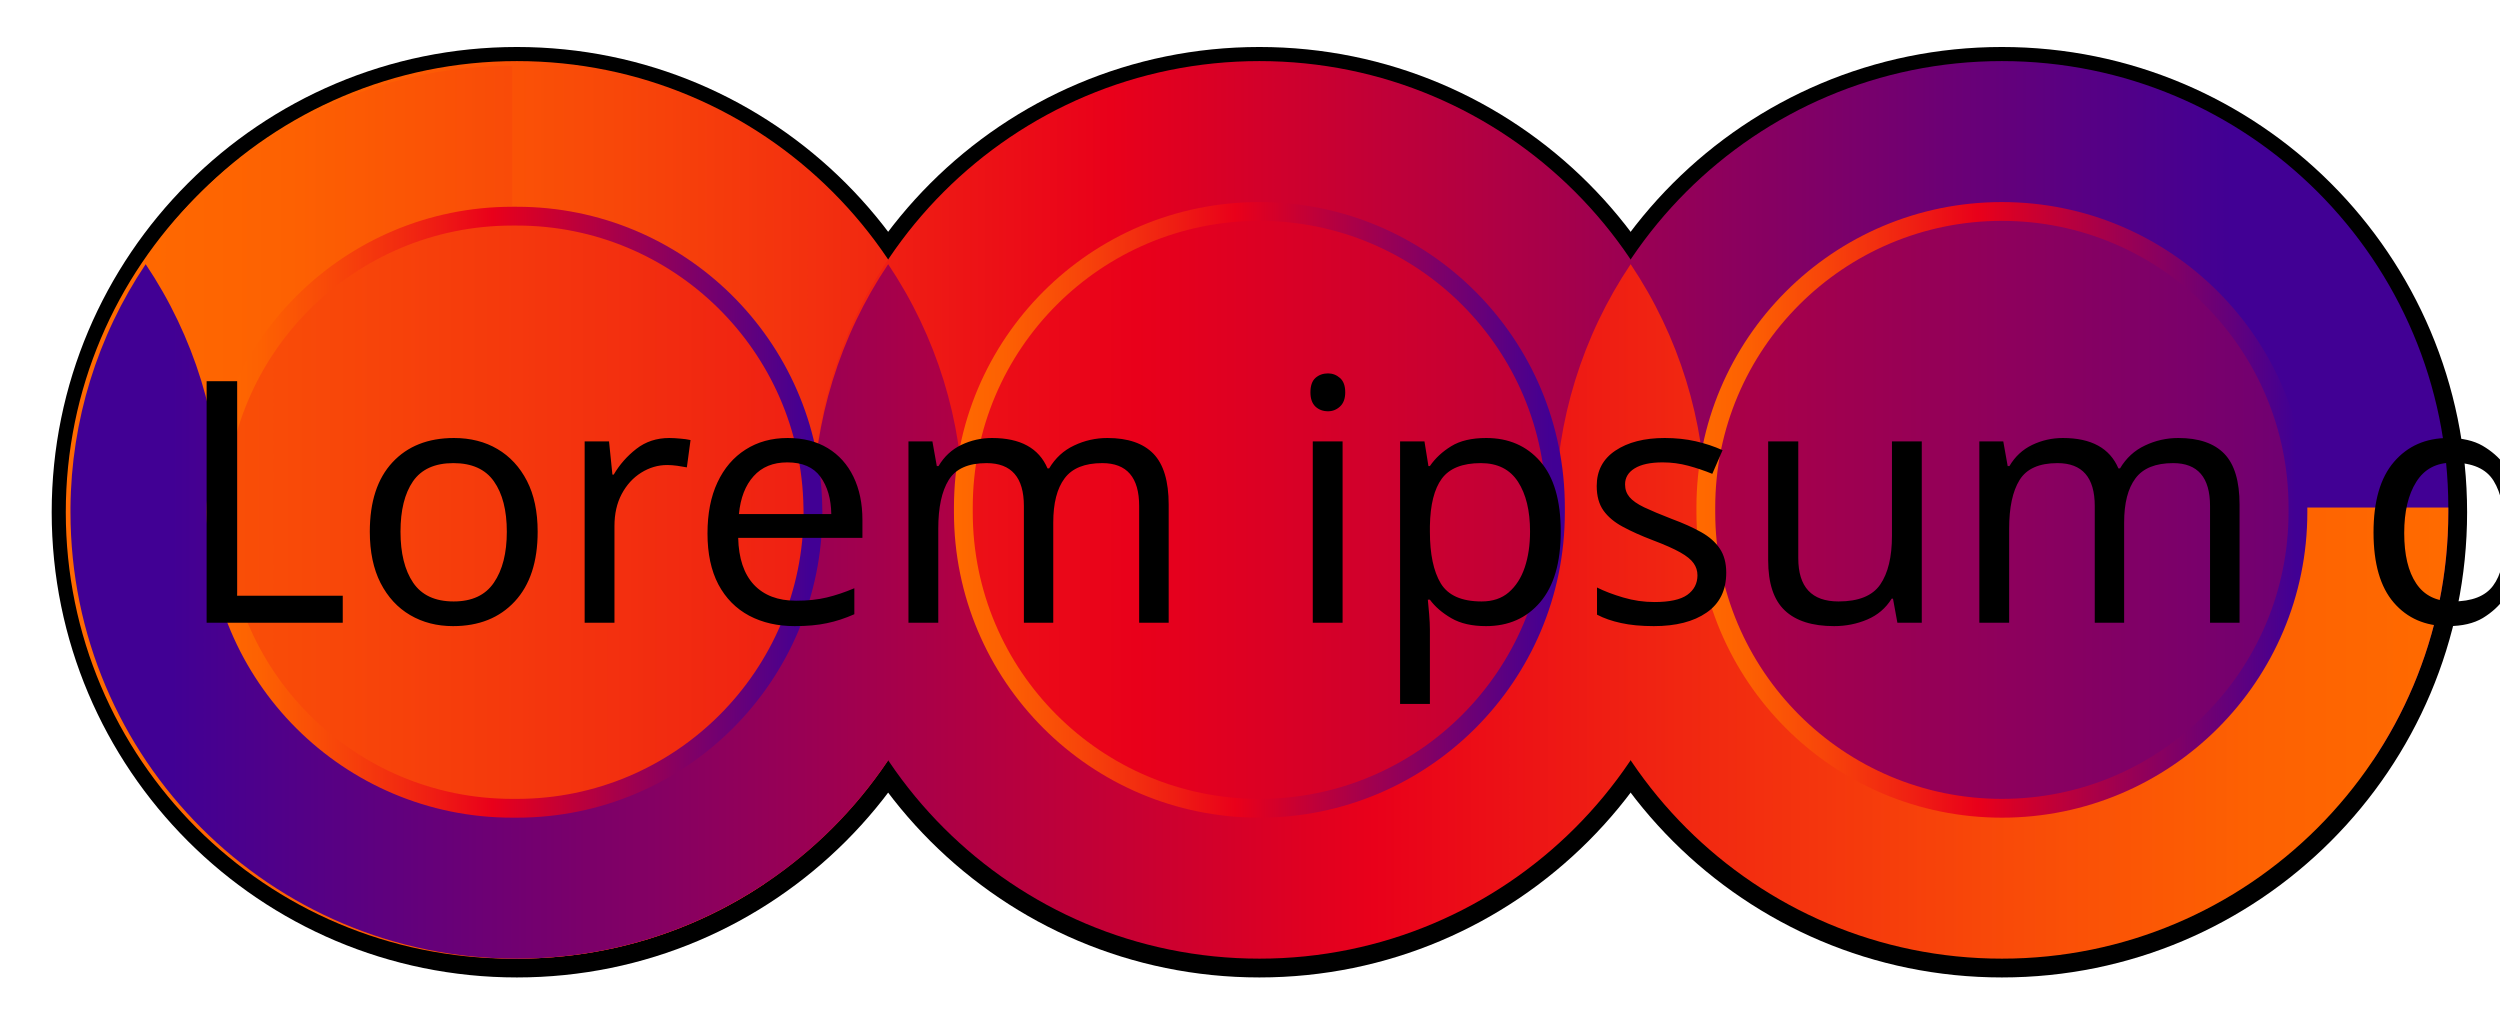
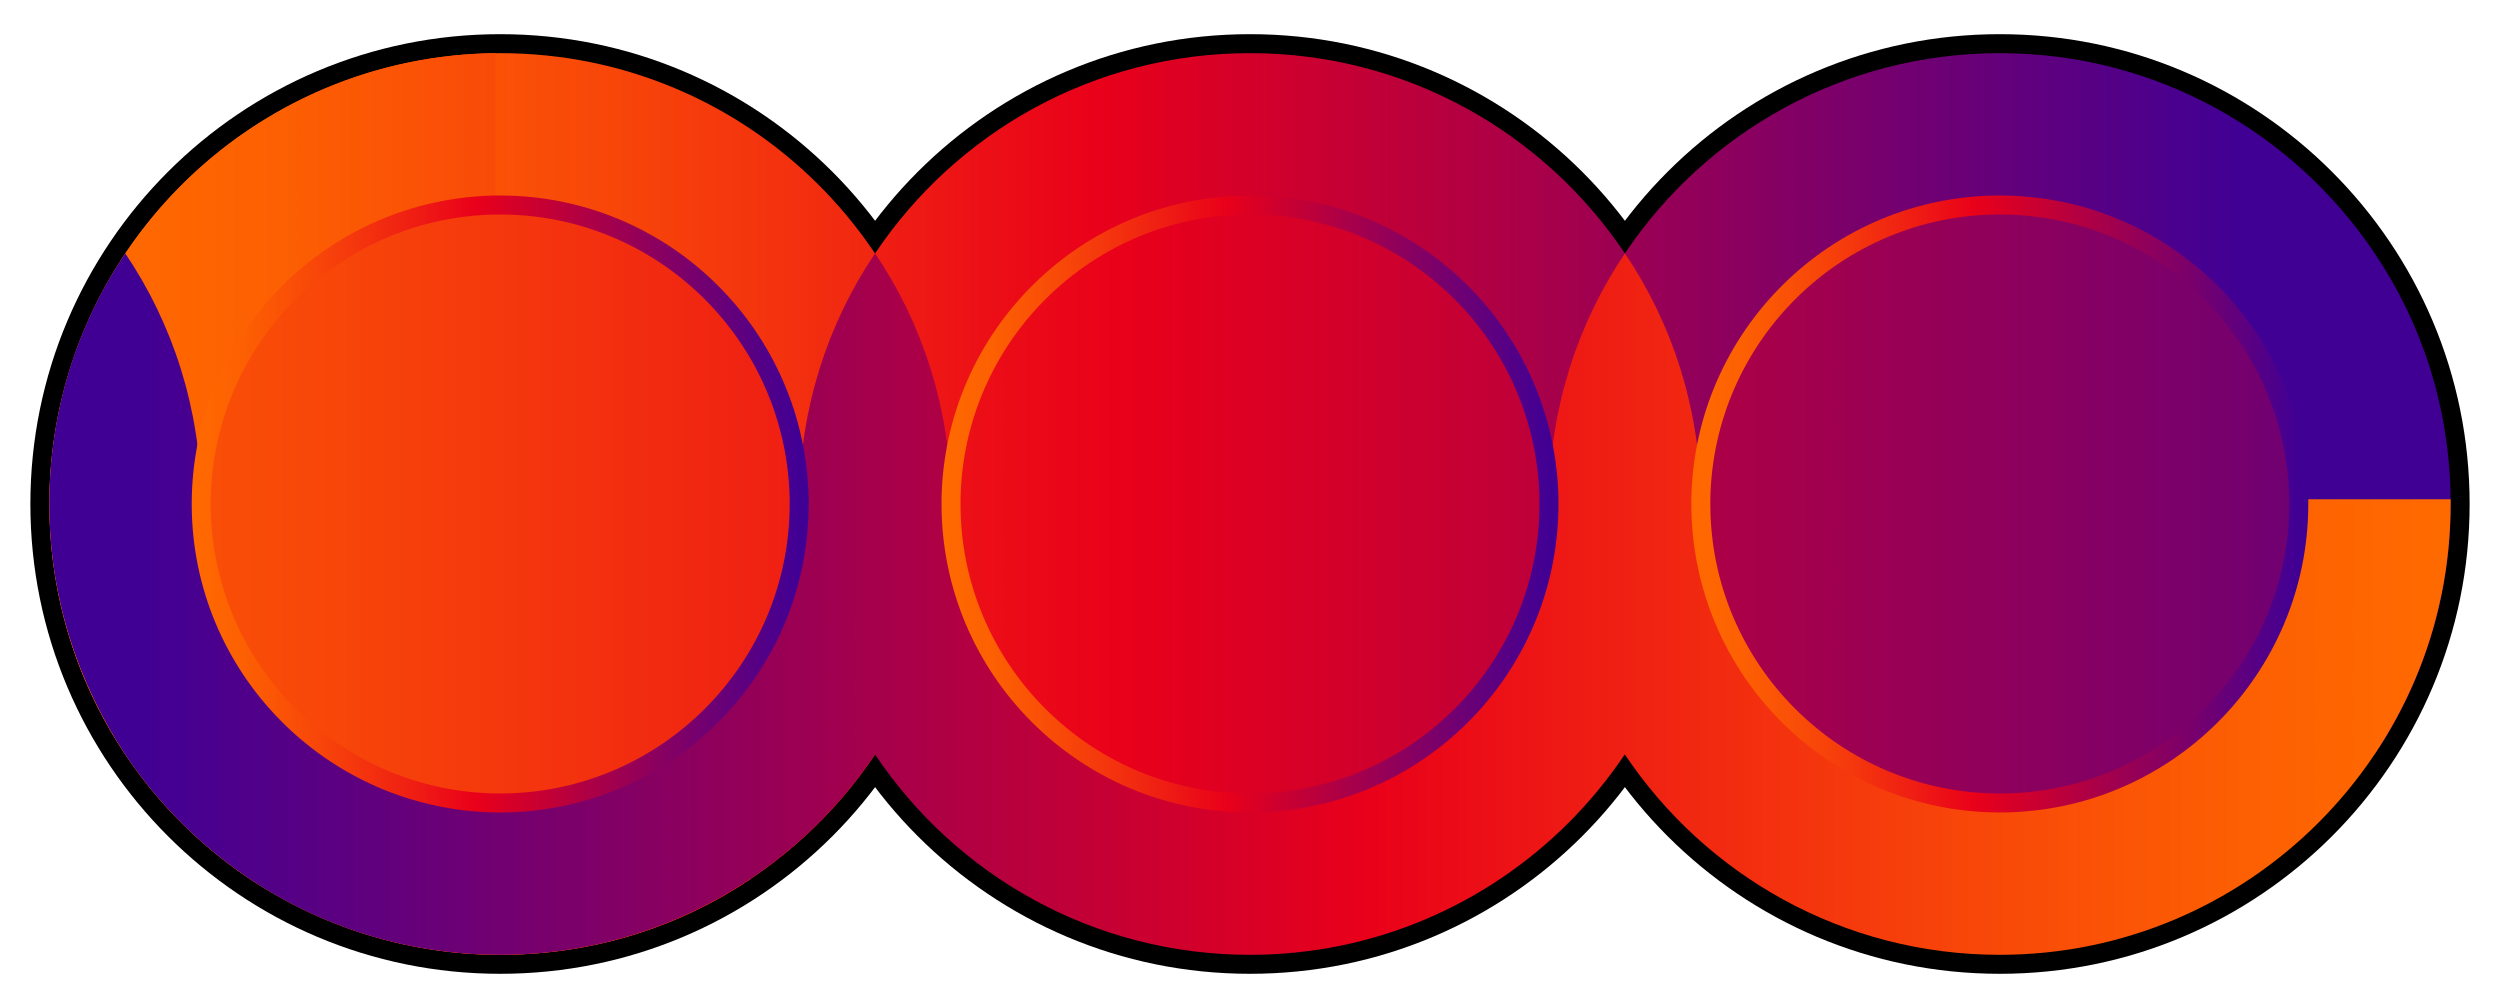
- <svg xmlns="http://www.w3.org/2000/svg" xmlns:xlink="http://www.w3.org/1999/xlink" viewBox="0 0 266 108.5">
-   <defs>
-     <style>.cls-1{fill:url(#linear-gradient);}.cls-2{fill:url(#linear-gradient-2);}.cls-3{fill:url(#linear-gradient-3);}.cls-4{fill:url(#linear-gradient-5);}.cls-5,.cls-7,.cls-8{fill:url(#Instagram_Linear);}.cls-6{fill:none;stroke:url(#Instagram_Linear-2);}.cls-6,.cls-7,.cls-8{stroke-miterlimit:10;stroke-width:2px;}.cls-7{stroke:url(#Instagram_Linear-4);}.cls-8{stroke:url(#Instagram_Linear-6);}.cls-9{font-size:36px;font-family:Fresno-Black, Fresno;}</style>
-     <linearGradient id="linear-gradient" x1="20" y1="54.5" x2="249.04" y2="54.5" gradientUnits="userSpaceOnUse">
-       <stop offset="0" stop-color="#ff6a00" />
-       <stop offset="0.08" stop-color="#fd6102" />
-       <stop offset="0.2" stop-color="#f84709" />
-       <stop offset="0.36" stop-color="#ef1e13" />
-       <stop offset="0.46" stop-color="#e9001a" />
-       <stop offset="0.98" stop-color="#410094" />
+ <svg xmlns="http://www.w3.org/2000/svg" version="1.1" id="Layer_1" x="0px" y="0px" viewBox="0 0 263.4 105.1" style="enable-background:new 0 0 263.4 105.1;" xml:space="preserve">
+   <style type="text/css">
+ 	.st0{fill:url(#SVGID_1_);}
+ 	.st1{fill:url(#SVGID_2_);}
+ 	.st2{fill:url(#SVGID_3_);}
+ 	.st3{fill:url(#SVGID_4_);}
+ 	.st4{fill:url(#SVGID_5_);}
+ 	.st5{fill:url(#SVGID_6_);}
+ 	.st6{fill:url(#SVGID_7_);}
+ 	.st7{fill:url(#SVGID_8_);}
+ 	.st8{fill:none;stroke:url(#SVGID_9_);stroke-width:2;stroke-miterlimit:10;}
+ 	.st9{fill:url(#SVGID_10_);stroke:url(#SVGID_11_);stroke-width:2;stroke-miterlimit:10;}
+ 	.st10{fill:url(#SVGID_12_);stroke:url(#SVGID_13_);stroke-width:2;stroke-miterlimit:10;}
+ </style>
+   <circle cx="52.7" cy="53.1" r="49.5" />
+   <circle cx="131.7" cy="53.1" r="49.5" />
+   <circle cx="210.7" cy="53.1" r="49.5" />
+   <linearGradient id="SVGID_1_" gradientUnits="userSpaceOnUse" x1="17.717" y1="53.129" x2="246.761" y2="53.129">
+     <stop offset="0" style="stop-color:#FF6A00" />
+     <stop offset="7.513393e-02" style="stop-color:#FD6102" />
+     <stop offset="0.2" style="stop-color:#F84709" />
+     <stop offset="0.358" style="stop-color:#EF1E13" />
+     <stop offset="0.46" style="stop-color:#E9001A" />
+     <stop offset="0.982" style="stop-color:#410094" />
+   </linearGradient>
+   <path class="st0" d="M52.7,100.6c-9.8,0-18.8-3-26.4-8c-12.7-8.5-21.1-23-21.1-39.5c0-0.2,0-0.3,0-0.5c0.3-26,21.4-47,47.5-47  s47.2,21,47.5,47h-16c0,0.2,0,0.3,0,0.5c0,17.2-13.8,31.2-31,31.5v0c9.6,0.1,18.5,3,25.9,8c-7.4,5-16.3,7.9-25.9,8  C53,100.6,52.9,100.6,52.7,100.6z" />
+   <linearGradient id="SVGID_2_" gradientUnits="userSpaceOnUse" x1="10.217" y1="53.134" x2="239.957" y2="53.134">
+     <stop offset="0" style="stop-color:#FF6A00" />
+     <stop offset="7.513393e-02" style="stop-color:#FD6102" />
+     <stop offset="0.2" style="stop-color:#F84709" />
+     <stop offset="0.358" style="stop-color:#EF1E13" />
+     <stop offset="0.46" style="stop-color:#E9001A" />
+     <stop offset="0.982" style="stop-color:#410094" />
+   </linearGradient>
+   <path class="st1" d="M100.2,53.1c0,9.8-3,18.8-8,26.4c-8.5,12.7-23,21.1-39.5,21.1c-0.2,0-0.3,0-0.5,0c-26-0.3-47-21.4-47-47.5  s21-47.2,47-47.5v16c0.2,0,0.3,0,0.5,0c17.2,0,31.2,13.8,31.5,31h0c0.1-9.6,3-18.5,8-25.9c5,7.4,7.9,16.3,8,25.9  C100.2,52.8,100.2,53,100.2,53.1z" />
+   <linearGradient id="SVGID_3_" gradientUnits="userSpaceOnUse" x1="10.217" y1="45.129" x2="239.957" y2="45.129">
+     <stop offset="0" style="stop-color:#FF6A00" />
+     <stop offset="7.513393e-02" style="stop-color:#FD6102" />
+     <stop offset="0.2" style="stop-color:#F84709" />
+     <stop offset="0.358" style="stop-color:#EF1E13" />
+     <stop offset="0.46" style="stop-color:#E9001A" />
+     <stop offset="0.982" style="stop-color:#410094" />
+   </linearGradient>
+   <path class="st2" d="M179.2,53.1c0,9.8-3,18.8-8,26.4c-5-7.6-8-16.6-8-26.4c0,17.4-14.1,31.5-31.5,31.5s-31.5-14.1-31.5-31.5  c0,9.8-3,18.8-8,26.4c-5-7.6-8-16.6-8-26.4c0-0.2,0-0.3,0-0.5c0.1-9.6,3-18.5,8-25.9c8.5-12.7,23-21.1,39.5-21.1s31,8.4,39.5,21.1  c5,7.4,7.9,16.3,8,25.9C179.2,52.8,179.2,53,179.2,53.1z" />
+   <linearGradient id="SVGID_4_" gradientUnits="userSpaceOnUse" x1="10.217" y1="45.129" x2="239.957" y2="45.129">
+     <stop offset="0" style="stop-color:#FF6A00" />
+     <stop offset="7.513393e-02" style="stop-color:#FD6102" />
+     <stop offset="0.2" style="stop-color:#F84709" />
+     <stop offset="0.358" style="stop-color:#EF1E13" />
+     <stop offset="0.46" style="stop-color:#E9001A" />
+     <stop offset="0.982" style="stop-color:#410094" />
+   </linearGradient>
+   <path class="st3" d="M258.2,53.1c0,9.8-2.9,18.8-8,26.4c-5-7.6-8-16.6-8-26.4c0,17.4-14.1,31.5-31.5,31.5s-31.5-14.1-31.5-31.5  c0,9.8-3,18.8-8,26.4c-5-7.6-8-16.6-8-26.4c0-0.2,0-0.3,0-0.5c0.1-9.6,3-18.5,8-25.9c8.5-12.7,23-21.1,39.5-21.1s31,8.4,39.5,21.1  c5,7.4,7.9,16.3,8,25.9C258.2,52.8,258.2,53,258.2,53.1z" />
+   <linearGradient id="SVGID_5_" gradientUnits="userSpaceOnUse" x1="257.217" y1="61.129" x2="11.014" y2="61.129">
+     <stop offset="0" style="stop-color:#FF6A00" />
+     <stop offset="7.513393e-02" style="stop-color:#FD6102" />
+     <stop offset="0.2" style="stop-color:#F84709" />
+     <stop offset="0.358" style="stop-color:#EF1E13" />
+     <stop offset="0.46" style="stop-color:#E9001A" />
+     <stop offset="0.982" style="stop-color:#410094" />
+   </linearGradient>
+   <path class="st4" d="M179.2,53.1c0,26.2-21.3,47.5-47.5,47.5c-16.5,0-31-8.4-39.5-21.1c-5-7.6-8-16.6-8-26.4c0-0.2,0-0.3,0-0.5  c0.1-9.6,3-18.5,8-25.9c5,7.4,7.9,16.3,8,25.9h0c0.3-17.2,14.3-31,31.5-31s31.2,13.8,31.5,31h16C179.2,52.8,179.2,53,179.2,53.1z" />
+   <linearGradient id="SVGID_6_" gradientUnits="userSpaceOnUse" x1="257.217" y1="61.129" x2="11.014" y2="61.129">
+     <stop offset="0" style="stop-color:#FF6A00" />
+     <stop offset="7.513393e-02" style="stop-color:#FD6102" />
+     <stop offset="0.2" style="stop-color:#F84709" />
+     <stop offset="0.358" style="stop-color:#EF1E13" />
+     <stop offset="0.46" style="stop-color:#E9001A" />
+     <stop offset="0.982" style="stop-color:#410094" />
+   </linearGradient>
+   <path class="st5" d="M100.2,53.1c0,26.2-21.3,47.5-47.5,47.5c-16.5,0-31-8.4-39.5-21.1c-5-7.6-8-16.6-8-26.4c0-0.2,0-0.3,0-0.5  c0.1-9.6,3-18.5,8-25.9c5,7.4,7.9,16.3,8,25.9h0c0.3-17.2,14.3-31,31.5-31s31.2,13.8,31.5,31h16C100.2,52.8,100.2,53,100.2,53.1z" />
+   <linearGradient id="SVGID_7_" gradientUnits="userSpaceOnUse" x1="257.217" y1="61.129" x2="11.014" y2="61.129">
+     <stop offset="0" style="stop-color:#FF6A00" />
+     <stop offset="7.513393e-02" style="stop-color:#FD6102" />
+     <stop offset="0.2" style="stop-color:#F84709" />
+     <stop offset="0.358" style="stop-color:#EF1E13" />
+     <stop offset="0.46" style="stop-color:#E9001A" />
+     <stop offset="0.982" style="stop-color:#410094" />
+   </linearGradient>
+   <path class="st6" d="M258.2,53.1c0,26.2-21.3,47.5-47.5,47.5c-16.5,0-31-8.4-39.5-21.1c-5-7.6-8-16.6-8-26.4c0-0.2,0-0.3,0-0.5  c0.1-9.6,3-18.5,8-25.9c5,7.4,7.9,16.3,8,25.9h0c0.3-17.2,14.3-31,31.5-31s31.2,13.8,31.5,31h16C258.2,52.8,258.2,53,258.2,53.1z" />
+   <g>
+     <linearGradient id="SVGID_8_" gradientUnits="userSpaceOnUse" x1="-31.783" y1="53.129" x2="295.159" y2="53.129">
+       <stop offset="0" style="stop-color:#FF6A00" />
+       <stop offset="7.513393e-02" style="stop-color:#FD6102" />
+       <stop offset="0.2" style="stop-color:#F84709" />
+       <stop offset="0.358" style="stop-color:#EF1E13" />
+       <stop offset="0.46" style="stop-color:#E9001A" />
+       <stop offset="0.982" style="stop-color:#410094" />
    </linearGradient>
-     <linearGradient id="linear-gradient-2" x1="12.5" y1="54.51" x2="242.24" y2="54.51" xlink:href="#linear-gradient" />
-     <linearGradient id="linear-gradient-3" x1="12.5" y1="46.5" x2="242.24" y2="46.5" xlink:href="#linear-gradient" />
-     <linearGradient id="linear-gradient-5" x1="259.5" y1="62.5" x2="13.3" y2="62.5" xlink:href="#linear-gradient" />
-     <linearGradient id="Instagram_Linear" x1="-29.5" y1="54.5" x2="297.44" y2="54.5" xlink:href="#linear-gradient" />
-     <linearGradient id="Instagram_Linear-2" x1="22.5" y1="54.5" x2="87.5" y2="54.5" xlink:href="#linear-gradient" />
-     <linearGradient id="Instagram_Linear-4" x1="101.5" y1="54.5" x2="166.5" y2="54.5" xlink:href="#linear-gradient" />
-     <linearGradient id="Instagram_Linear-6" x1="180.5" y1="54.5" x2="245.5" y2="54.5" xlink:href="#linear-gradient" />
-   </defs>
-   <g id="Layer_3" data-name="Layer 3">
-     <circle cx="55" cy="54.5" r="49.5" />
-     <circle cx="134" cy="54.5" r="49.5" />
-     <circle cx="213" cy="54.5" r="49.5" />
+     <path class="st7" d="M84.2,53.1c0,17.4-14.1,31.5-31.5,31.5c-0.2,0-0.3,0-0.5,0c-17.2-0.3-31-14.3-31-31.5   c0-17.2,13.8-31.2,31-31.5c0.2,0,0.3,0,0.5,0c17.2,0,31.2,13.8,31.5,31C84.2,52.8,84.2,53,84.2,53.1z" />
+     <linearGradient id="SVGID_9_" gradientUnits="userSpaceOnUse" x1="20.217" y1="53.129" x2="85.217" y2="53.129">
+       <stop offset="0" style="stop-color:#FF6A00" />
+       <stop offset="7.513393e-02" style="stop-color:#FD6102" />
+       <stop offset="0.2" style="stop-color:#F84709" />
+       <stop offset="0.358" style="stop-color:#EF1E13" />
+       <stop offset="0.46" style="stop-color:#E9001A" />
+       <stop offset="0.982" style="stop-color:#410094" />
+     </linearGradient>
+     <path class="st8" d="M84.2,53.1c0,17.4-14.1,31.5-31.5,31.5c-0.2,0-0.3,0-0.5,0c-17.2-0.3-31-14.3-31-31.5   c0-17.2,13.8-31.2,31-31.5c0.2,0,0.3,0,0.5,0c17.2,0,31.2,13.8,31.5,31C84.2,52.8,84.2,53,84.2,53.1z" />
  </g>
-   <g id="Layer_2" data-name="Layer 2">
-     <path class="cls-1" d="M55,102A47.49,47.49,0,0,1,7.5,54.5c0-.17,0-.33,0-.5a47.49,47.49,0,0,1,95,0h-16c0,.16,0,.33,0,.5A31.49,31.49,0,0,1,55.5,86v0a47.15,47.15,0,0,1,25.89,8,47.15,47.15,0,0,1-25.89,8Z" />
-     <path class="cls-2" d="M102.5,54.5A47.49,47.49,0,0,1,55,102h-.5a47.49,47.49,0,0,1,0-95V23H55A31.49,31.49,0,0,1,86.49,54h0a47.15,47.15,0,0,1,8-25.89,47.15,47.15,0,0,1,8,25.89C102.5,54.17,102.5,54.33,102.5,54.5Z" />
-     <path class="cls-3" d="M181.5,54.5a47.29,47.29,0,0,1-8,26.39,47.29,47.29,0,0,1-8-26.39,31.5,31.5,0,0,1-63,0,47.29,47.29,0,0,1-8,26.39,47.29,47.29,0,0,1-8-26.39c0-.17,0-.33,0-.5a47.49,47.49,0,0,1,95,0C181.5,54.17,181.5,54.33,181.5,54.5Z" />
-     <path class="cls-3" d="M260.5,54.5a47.29,47.29,0,0,1-8,26.39,47.29,47.29,0,0,1-8-26.39,31.5,31.5,0,0,1-63,0,47.29,47.29,0,0,1-8,26.39,47.29,47.29,0,0,1-8-26.39c0-.17,0-.33,0-.5a47.49,47.49,0,0,1,95,0C260.5,54.17,260.5,54.33,260.5,54.5Z" />
-     <path class="cls-4" d="M181.5,54.5a47.5,47.5,0,1,1-95,0c0-.17,0-.33,0-.5a47.15,47.15,0,0,1,8-25.89,47.15,47.15,0,0,1,8,25.89h0a31.49,31.49,0,0,1,63,0h16C181.5,54.17,181.5,54.33,181.5,54.5Z" />
-     <path class="cls-4" d="M102.5,54.5a47.5,47.5,0,1,1-95,0c0-.17,0-.33,0-.5a47.15,47.15,0,0,1,8-25.89,47.15,47.15,0,0,1,8,25.89h0a31.49,31.49,0,0,1,63,0h16C102.5,54.17,102.5,54.33,102.5,54.5Z" />
-     <path class="cls-4" d="M260.5,54.5a47.5,47.5,0,1,1-95,0c0-.17,0-.33,0-.5a47.15,47.15,0,0,1,8-25.89,47.15,47.15,0,0,1,8,25.89h0a31.49,31.49,0,0,1,63,0h16C260.5,54.17,260.5,54.33,260.5,54.5Z" />
-   </g>
-   <g id="Layer_1" data-name="Layer 1">
-     <path class="cls-5" d="M86.5,54.5A31.5,31.5,0,0,1,55,86h-.5a31.49,31.49,0,0,1,0-63H55A31.49,31.49,0,0,1,86.49,54C86.5,54.16,86.5,54.33,86.5,54.5Z" />
-     <path class="cls-6" d="M86.5,54.5A31.5,31.5,0,0,1,55,86h-.5a31.49,31.49,0,0,1,0-63H55A31.49,31.49,0,0,1,86.49,54C86.5,54.16,86.5,54.33,86.5,54.5Z" />
-     <path class="cls-7" d="M165.5,54.5a31.5,31.5,0,0,1-63,0c0-.17,0-.34,0-.5a31.49,31.49,0,0,1,63,0C165.5,54.16,165.5,54.33,165.5,54.5Z" />
-     <path class="cls-8" d="M244.5,54.5a31.5,31.5,0,0,1-63,0c0-.17,0-.34,0-.5a31.49,31.49,0,0,1,63,0C244.5,54.16,244.5,54.33,244.5,54.5Z" />
-   </g>
-   <g id="Layer_4" data-name="Layer 4">
-     <text class="cls-9" transform="translate(18.5 66.26)">Lorem ipsum dolor </text>
-   </g>
+   <linearGradient id="SVGID_10_" gradientUnits="userSpaceOnUse" x1="-31.783" y1="53.129" x2="295.159" y2="53.129">
+     <stop offset="0" style="stop-color:#FF6A00" />
+     <stop offset="7.513393e-02" style="stop-color:#FD6102" />
+     <stop offset="0.2" style="stop-color:#F84709" />
+     <stop offset="0.358" style="stop-color:#EF1E13" />
+     <stop offset="0.46" style="stop-color:#E9001A" />
+     <stop offset="0.982" style="stop-color:#410094" />
+   </linearGradient>
+   <linearGradient id="SVGID_11_" gradientUnits="userSpaceOnUse" x1="99.217" y1="53.129" x2="164.217" y2="53.129">
+     <stop offset="0" style="stop-color:#FF6A00" />
+     <stop offset="7.513393e-02" style="stop-color:#FD6102" />
+     <stop offset="0.2" style="stop-color:#F84709" />
+     <stop offset="0.358" style="stop-color:#EF1E13" />
+     <stop offset="0.46" style="stop-color:#E9001A" />
+     <stop offset="0.982" style="stop-color:#410094" />
+   </linearGradient>
+   <path class="st9" d="M163.2,53.1c0,17.4-14.1,31.5-31.5,31.5s-31.5-14.1-31.5-31.5c0-0.2,0-0.3,0-0.5c0.3-17.2,14.3-31,31.5-31  s31.2,13.8,31.5,31C163.2,52.8,163.2,53,163.2,53.1z" />
+   <linearGradient id="SVGID_12_" gradientUnits="userSpaceOnUse" x1="-31.783" y1="53.129" x2="295.159" y2="53.129">
+     <stop offset="0" style="stop-color:#FF6A00" />
+     <stop offset="7.513393e-02" style="stop-color:#FD6102" />
+     <stop offset="0.2" style="stop-color:#F84709" />
+     <stop offset="0.358" style="stop-color:#EF1E13" />
+     <stop offset="0.46" style="stop-color:#E9001A" />
+     <stop offset="0.982" style="stop-color:#410094" />
+   </linearGradient>
+   <linearGradient id="SVGID_13_" gradientUnits="userSpaceOnUse" x1="178.217" y1="53.129" x2="243.217" y2="53.129">
+     <stop offset="0" style="stop-color:#FF6A00" />
+     <stop offset="7.513393e-02" style="stop-color:#FD6102" />
+     <stop offset="0.2" style="stop-color:#F84709" />
+     <stop offset="0.358" style="stop-color:#EF1E13" />
+     <stop offset="0.46" style="stop-color:#E9001A" />
+     <stop offset="0.982" style="stop-color:#410094" />
+   </linearGradient>
+   <path class="st10" d="M242.2,53.1c0,17.4-14.1,31.5-31.5,31.5s-31.5-14.1-31.5-31.5c0-0.2,0-0.3,0-0.5c0.3-17.2,14.3-31,31.5-31  s31.2,13.8,31.5,31C242.2,52.8,242.2,53,242.2,53.1z" />
</svg>
